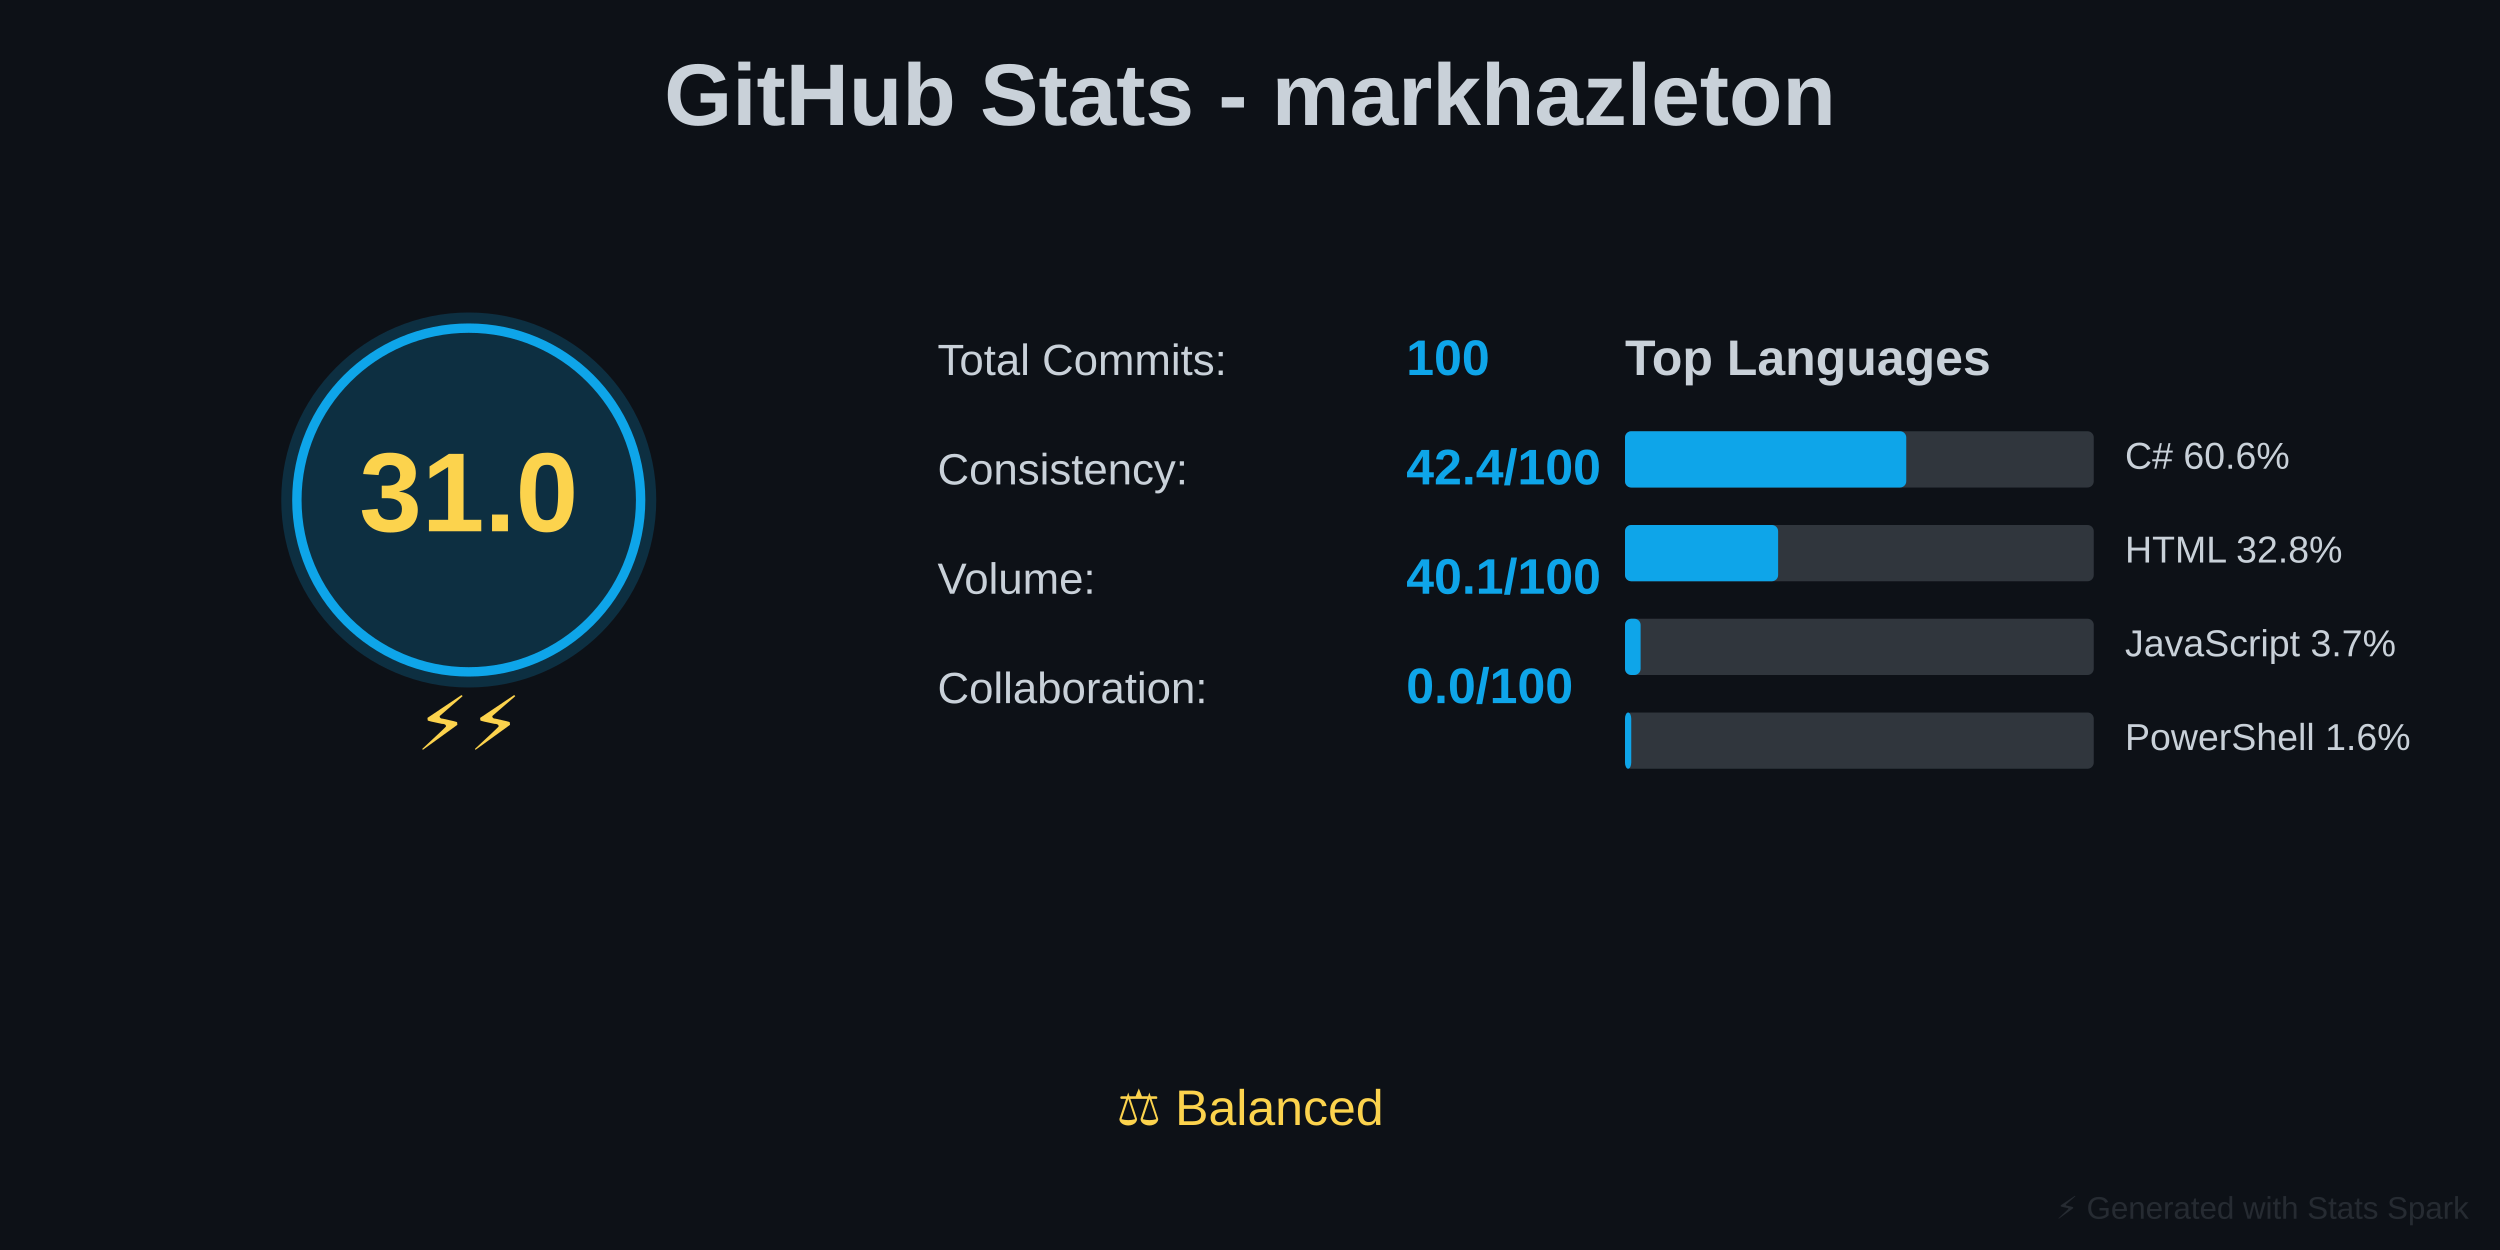
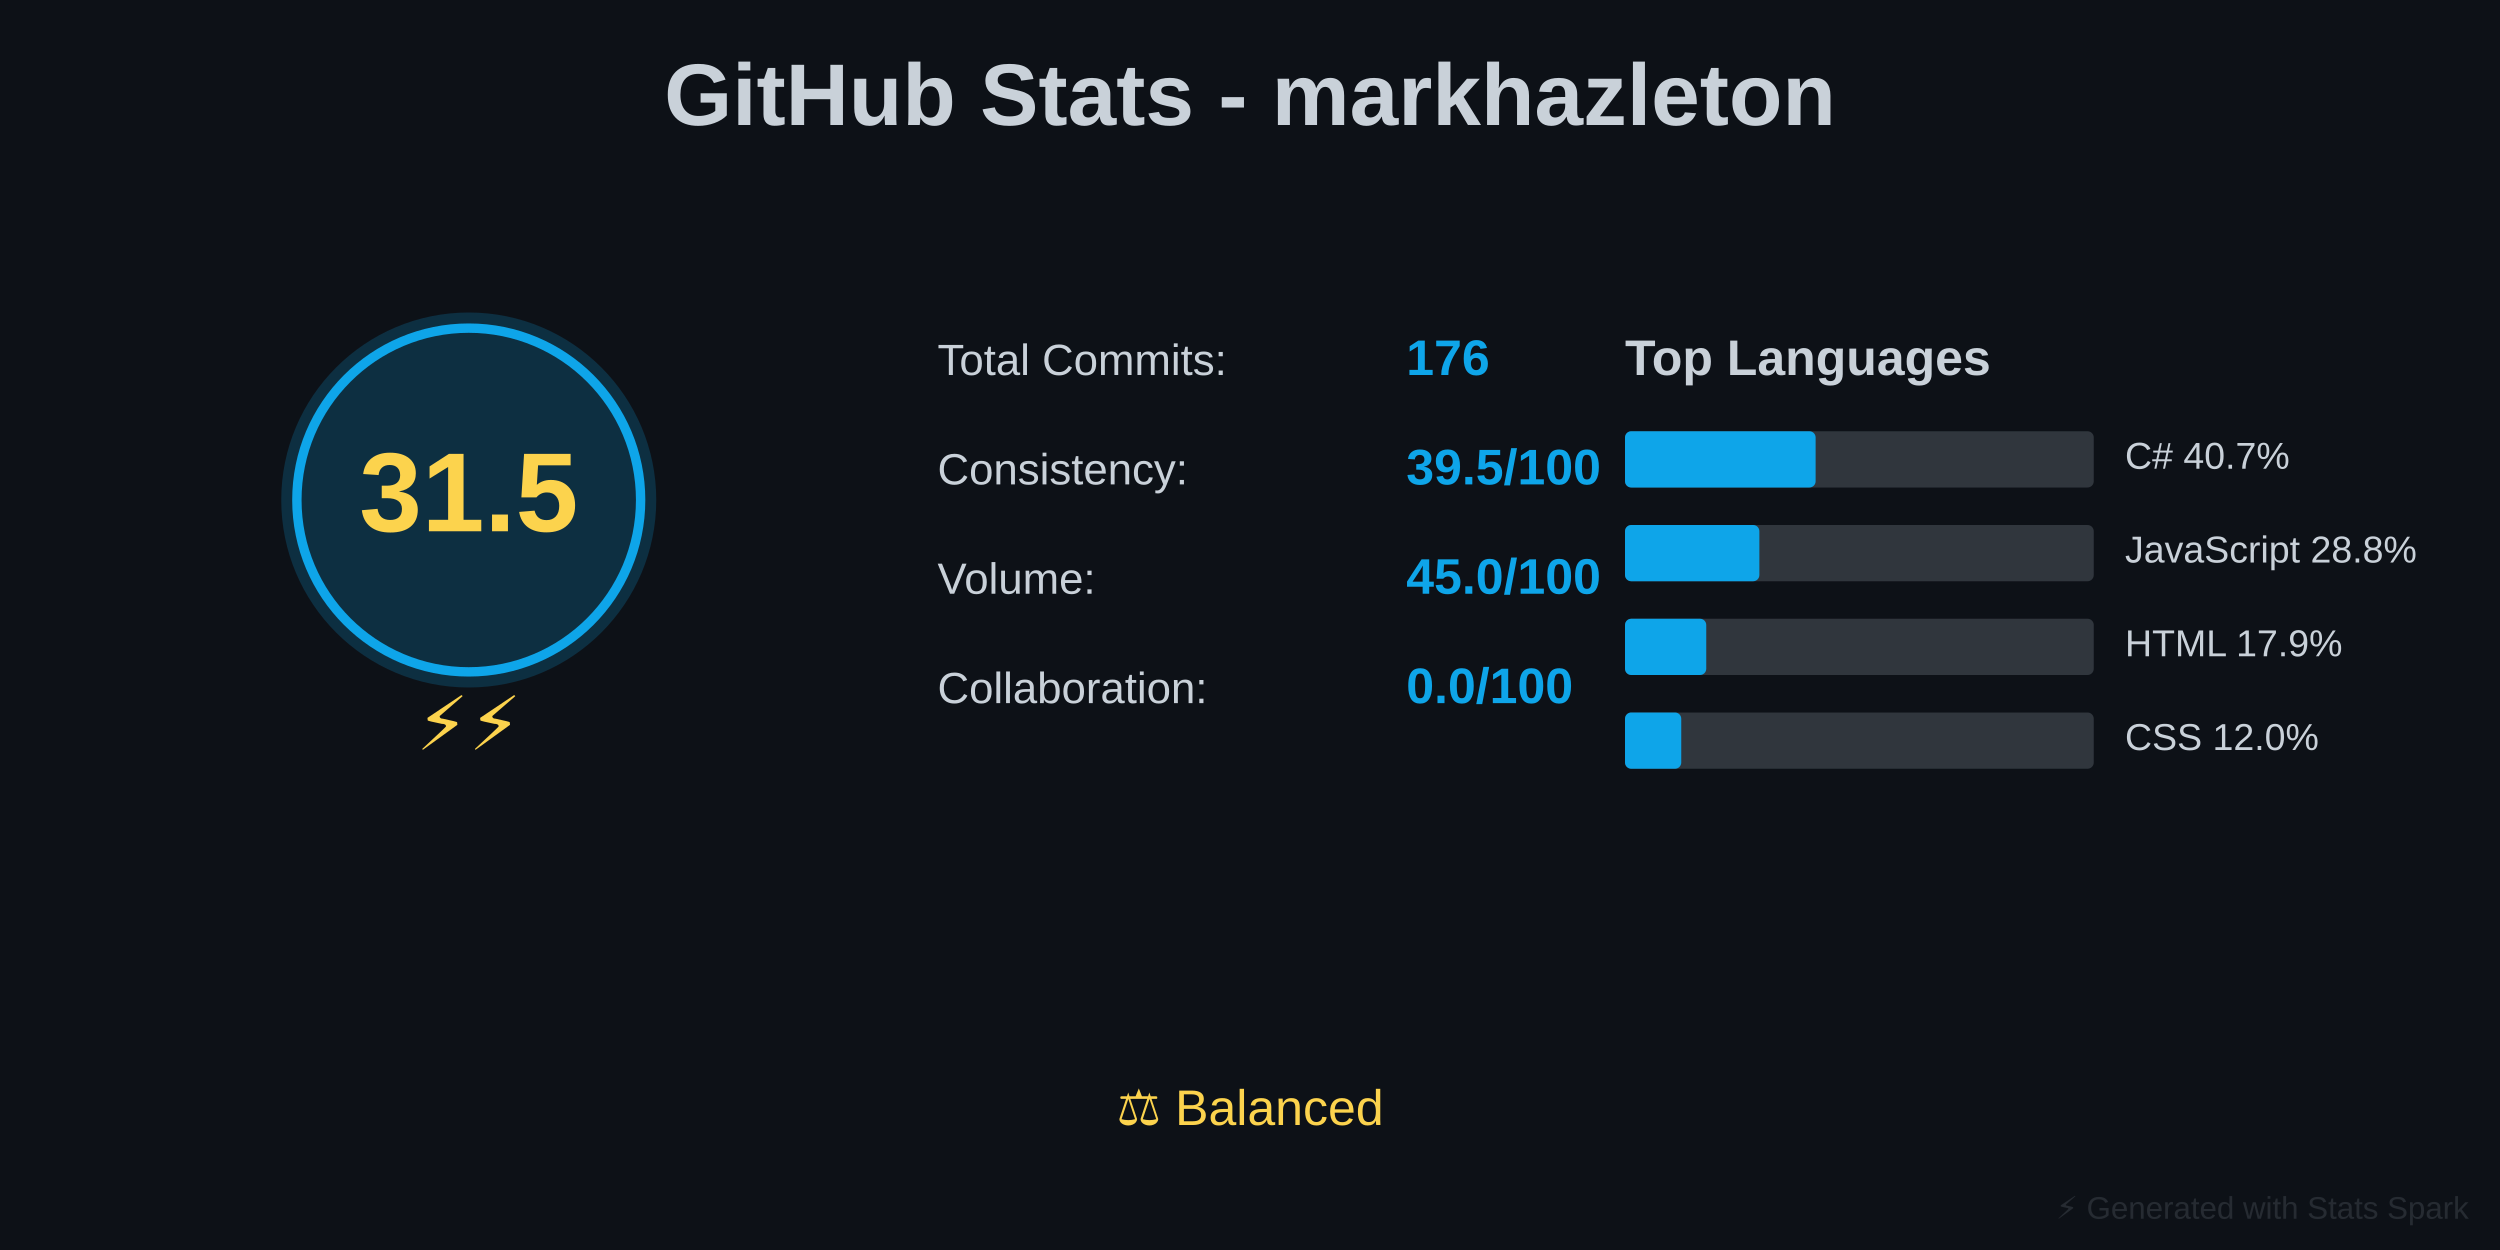
<svg xmlns="http://www.w3.org/2000/svg" baseProfile="full" height="400" version="1.1" width="800">
  <defs />
  <rect fill="#0D1117" height="400" width="800" x="0" y="0" />
  <text fill="#C9D1D9" font-family="Arial, sans-serif" font-size="28px" font-weight="bold" text-anchor="middle" x="400" y="40">GitHub Stats - markhazleton</text>
  <circle cx="150" cy="160" fill="#0EA5E9" opacity="0.2" r="60" />
  <circle cx="150" cy="160" fill="none" r="55" stroke="#0EA5E9" stroke-width="3" />
-   <text fill="#FCD34D" font-family="Arial, sans-serif" font-size="36px" font-weight="bold" text-anchor="middle" x="150" y="170">31.0</text>
+   <text fill="#FCD34D" font-family="Arial, sans-serif" font-size="36px" font-weight="bold" text-anchor="middle" x="150" y="170">31.5</text>
  <text fill="#FCD34D" font-family="Arial, sans-serif" font-size="24px" text-anchor="middle" x="150" y="240">⚡⚡</text>
  <text fill="#C9D1D9" font-family="Arial, sans-serif" font-size="14px" x="300" y="120">Total Commits:</text>
-   <text fill="#0EA5E9" font-family="Arial, sans-serif" font-size="16px" font-weight="bold" x="450" y="120">100</text>
+   <text fill="#0EA5E9" font-family="Arial, sans-serif" font-size="16px" font-weight="bold" x="450" y="120">176</text>
  <text fill="#C9D1D9" font-family="Arial, sans-serif" font-size="14px" x="300" y="155">Consistency:</text>
-   <text fill="#0EA5E9" font-family="Arial, sans-serif" font-size="16px" font-weight="bold" x="450" y="155">42.4/100</text>
+   <text fill="#0EA5E9" font-family="Arial, sans-serif" font-size="16px" font-weight="bold" x="450" y="155">39.5/100</text>
  <text fill="#C9D1D9" font-family="Arial, sans-serif" font-size="14px" x="300" y="190">Volume:</text>
-   <text fill="#0EA5E9" font-family="Arial, sans-serif" font-size="16px" font-weight="bold" x="450" y="190">40.1/100</text>
+   <text fill="#0EA5E9" font-family="Arial, sans-serif" font-size="16px" font-weight="bold" x="450" y="190">45.0/100</text>
  <text fill="#C9D1D9" font-family="Arial, sans-serif" font-size="14px" x="300" y="225">Collaboration:</text>
  <text fill="#0EA5E9" font-family="Arial, sans-serif" font-size="16px" font-weight="bold" x="450" y="225">0.0/100</text>
  <text fill="#C9D1D9" font-family="Arial, sans-serif" font-size="16px" font-weight="bold" x="520" y="120">Top Languages</text>
  <rect fill="#30363D" height="18" rx="2" width="150" x="520" y="138" />
-   <rect fill="#0EA5E9" height="18" rx="2" width="90" x="520" y="138" />
-   <text fill="#C9D1D9" font-family="Arial, sans-serif" font-size="12px" x="680" y="150">C# 60.6%</text>
+   <rect fill="#0EA5E9" height="18" rx="2" width="61" x="520" y="138" />
+   <text fill="#C9D1D9" font-family="Arial, sans-serif" font-size="12px" x="680" y="150">C# 40.7%</text>
  <rect fill="#30363D" height="18" rx="2" width="150" x="520" y="168" />
-   <rect fill="#0EA5E9" height="18" rx="2" width="49" x="520" y="168" />
-   <text fill="#C9D1D9" font-family="Arial, sans-serif" font-size="12px" x="680" y="180">HTML 32.8%</text>
+   <rect fill="#0EA5E9" height="18" rx="2" width="43" x="520" y="168" />
+   <text fill="#C9D1D9" font-family="Arial, sans-serif" font-size="12px" x="680" y="180">JavaScript 28.8%</text>
  <rect fill="#30363D" height="18" rx="2" width="150" x="520" y="198" />
-   <rect fill="#0EA5E9" height="18" rx="2" width="5" x="520" y="198" />
-   <text fill="#C9D1D9" font-family="Arial, sans-serif" font-size="12px" x="680" y="210">JavaScript 3.7%</text>
+   <rect fill="#0EA5E9" height="18" rx="2" width="26" x="520" y="198" />
+   <text fill="#C9D1D9" font-family="Arial, sans-serif" font-size="12px" x="680" y="210">HTML 17.9%</text>
  <rect fill="#30363D" height="18" rx="2" width="150" x="520" y="228" />
-   <rect fill="#0EA5E9" height="18" rx="2" width="2" x="520" y="228" />
-   <text fill="#C9D1D9" font-family="Arial, sans-serif" font-size="12px" x="680" y="240">PowerShell 1.6%</text>
+   <rect fill="#0EA5E9" height="18" rx="2" width="18" x="520" y="228" />
+   <text fill="#C9D1D9" font-family="Arial, sans-serif" font-size="12px" x="680" y="240">CSS 12.0%</text>
  <text fill="#FCD34D" font-family="Arial, sans-serif" font-size="16px" text-anchor="middle" x="400" y="360">⚖️ Balanced</text>
  <text fill="#30363D" font-family="Arial, sans-serif" font-size="10px" opacity="0.7" text-anchor="end" x="790" y="390">⚡ Generated with Stats Spark</text>
</svg>
